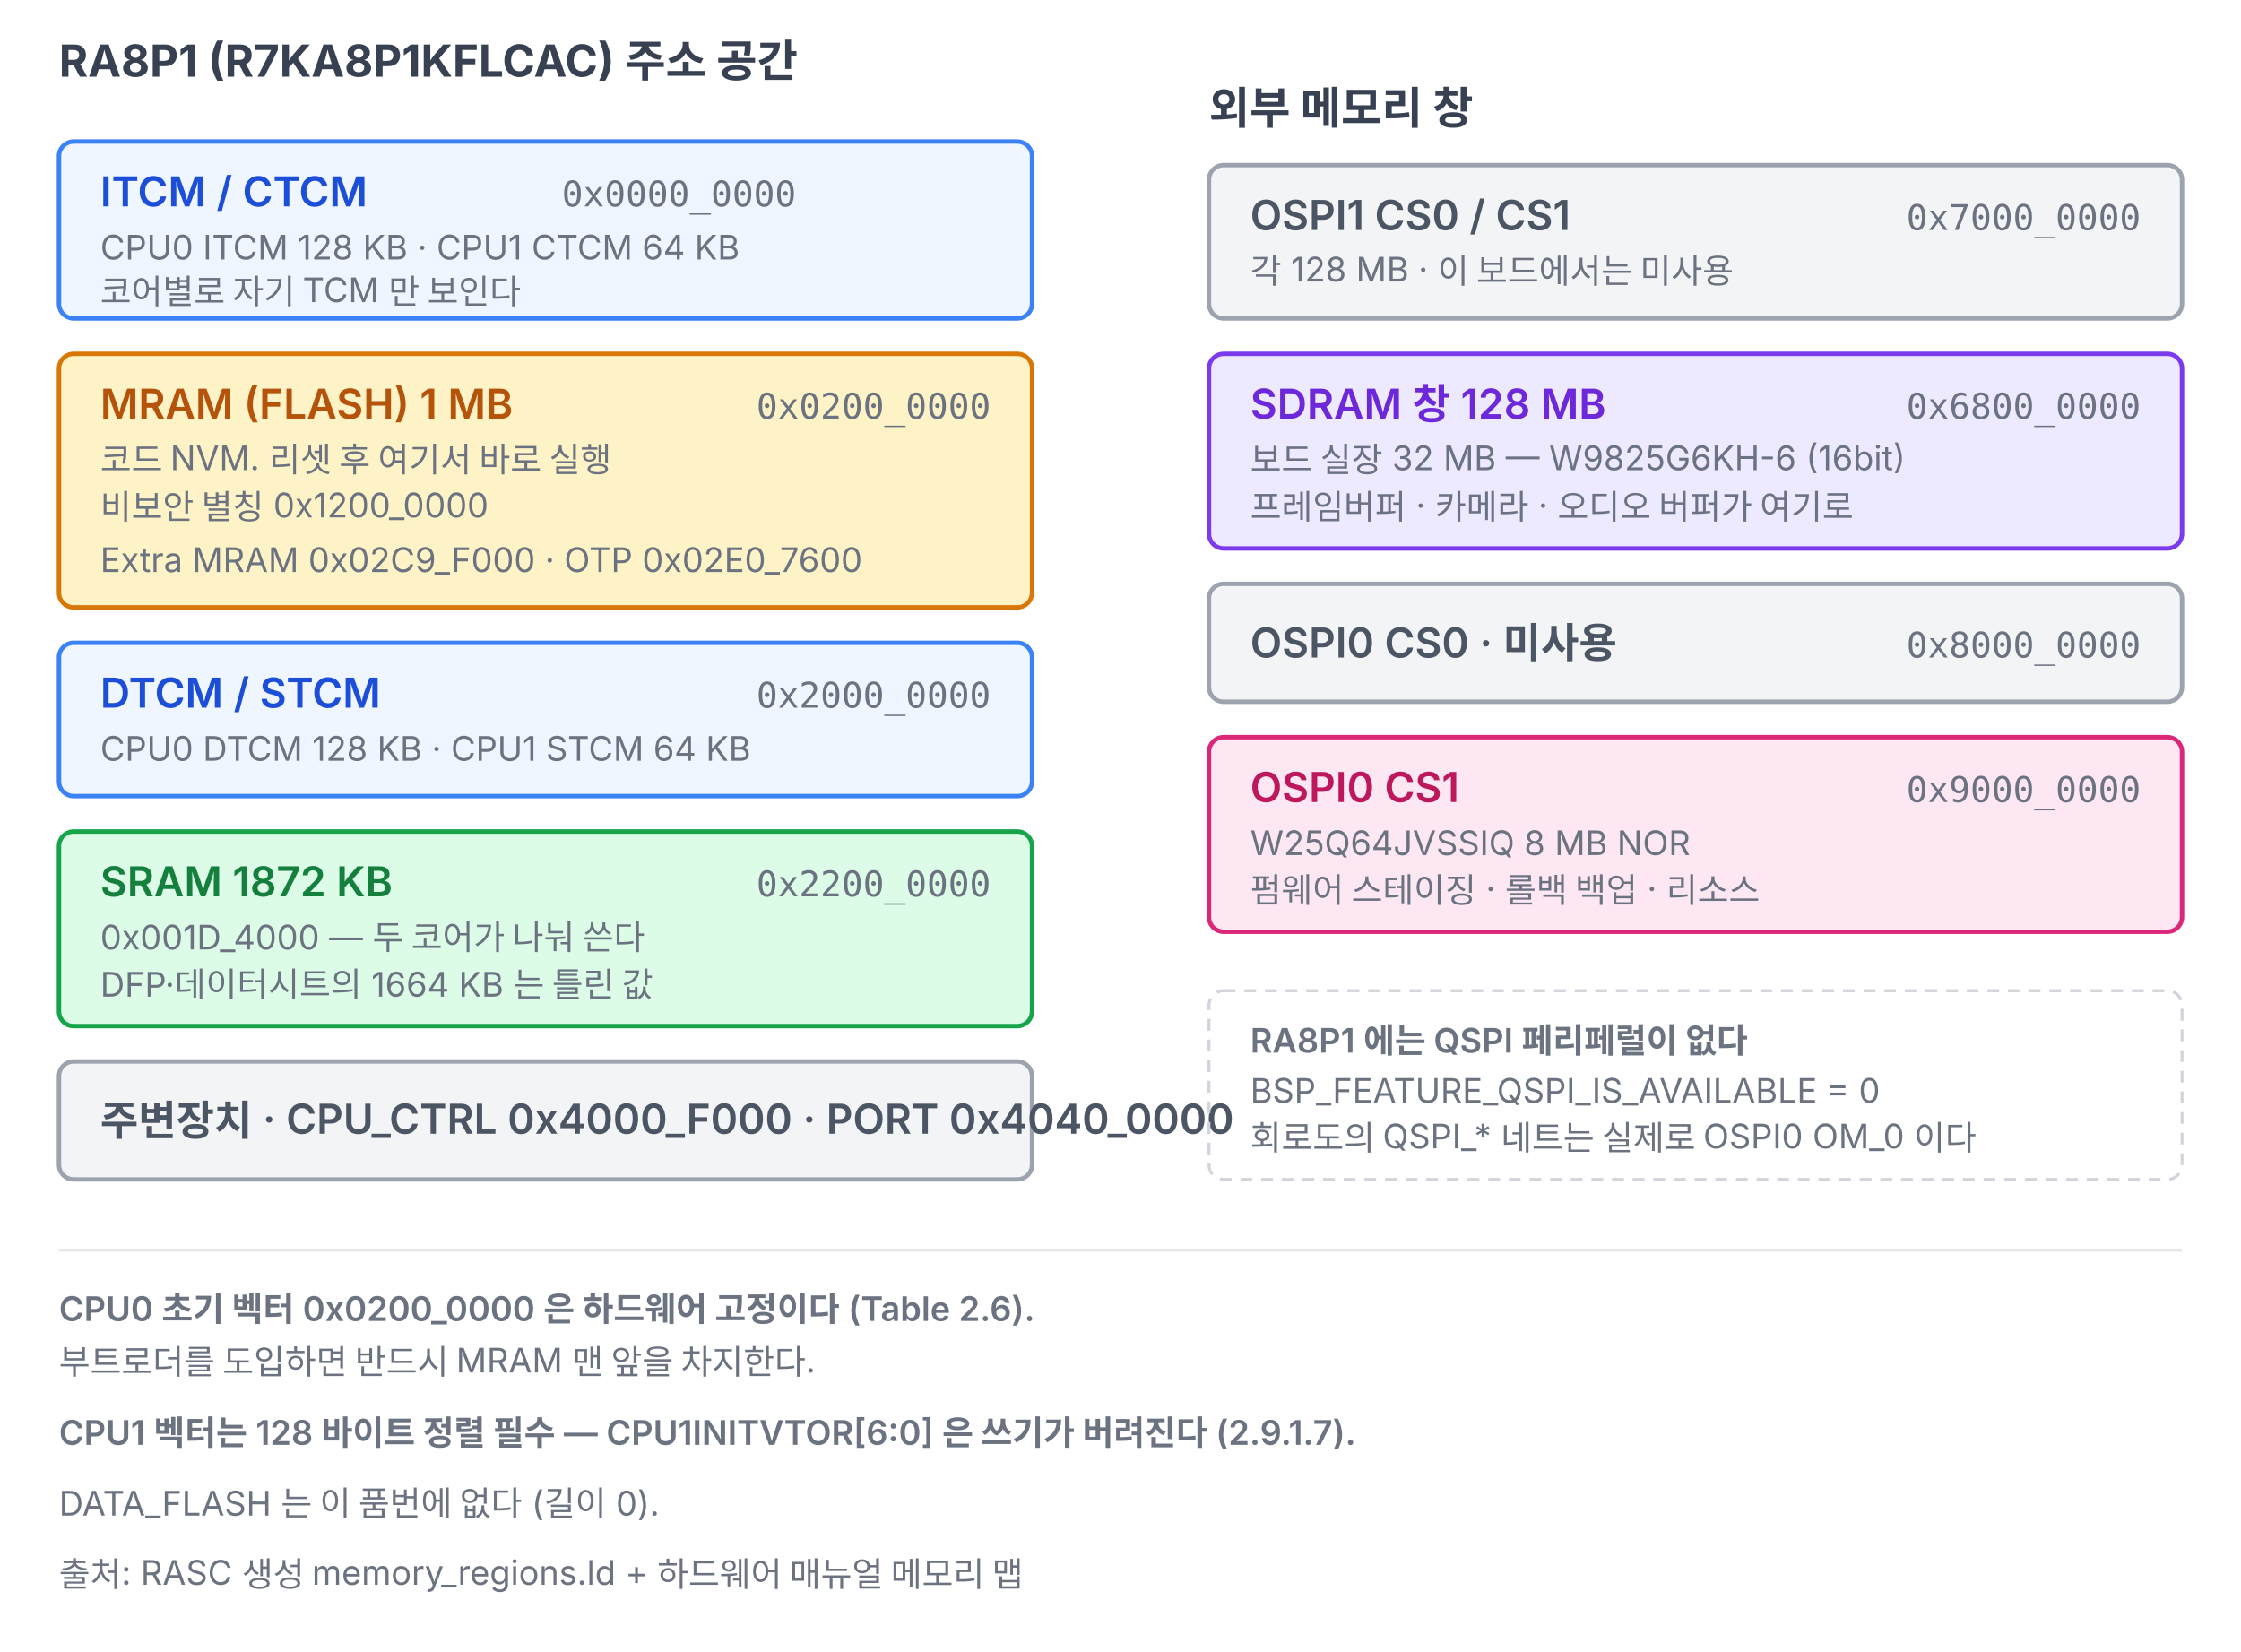
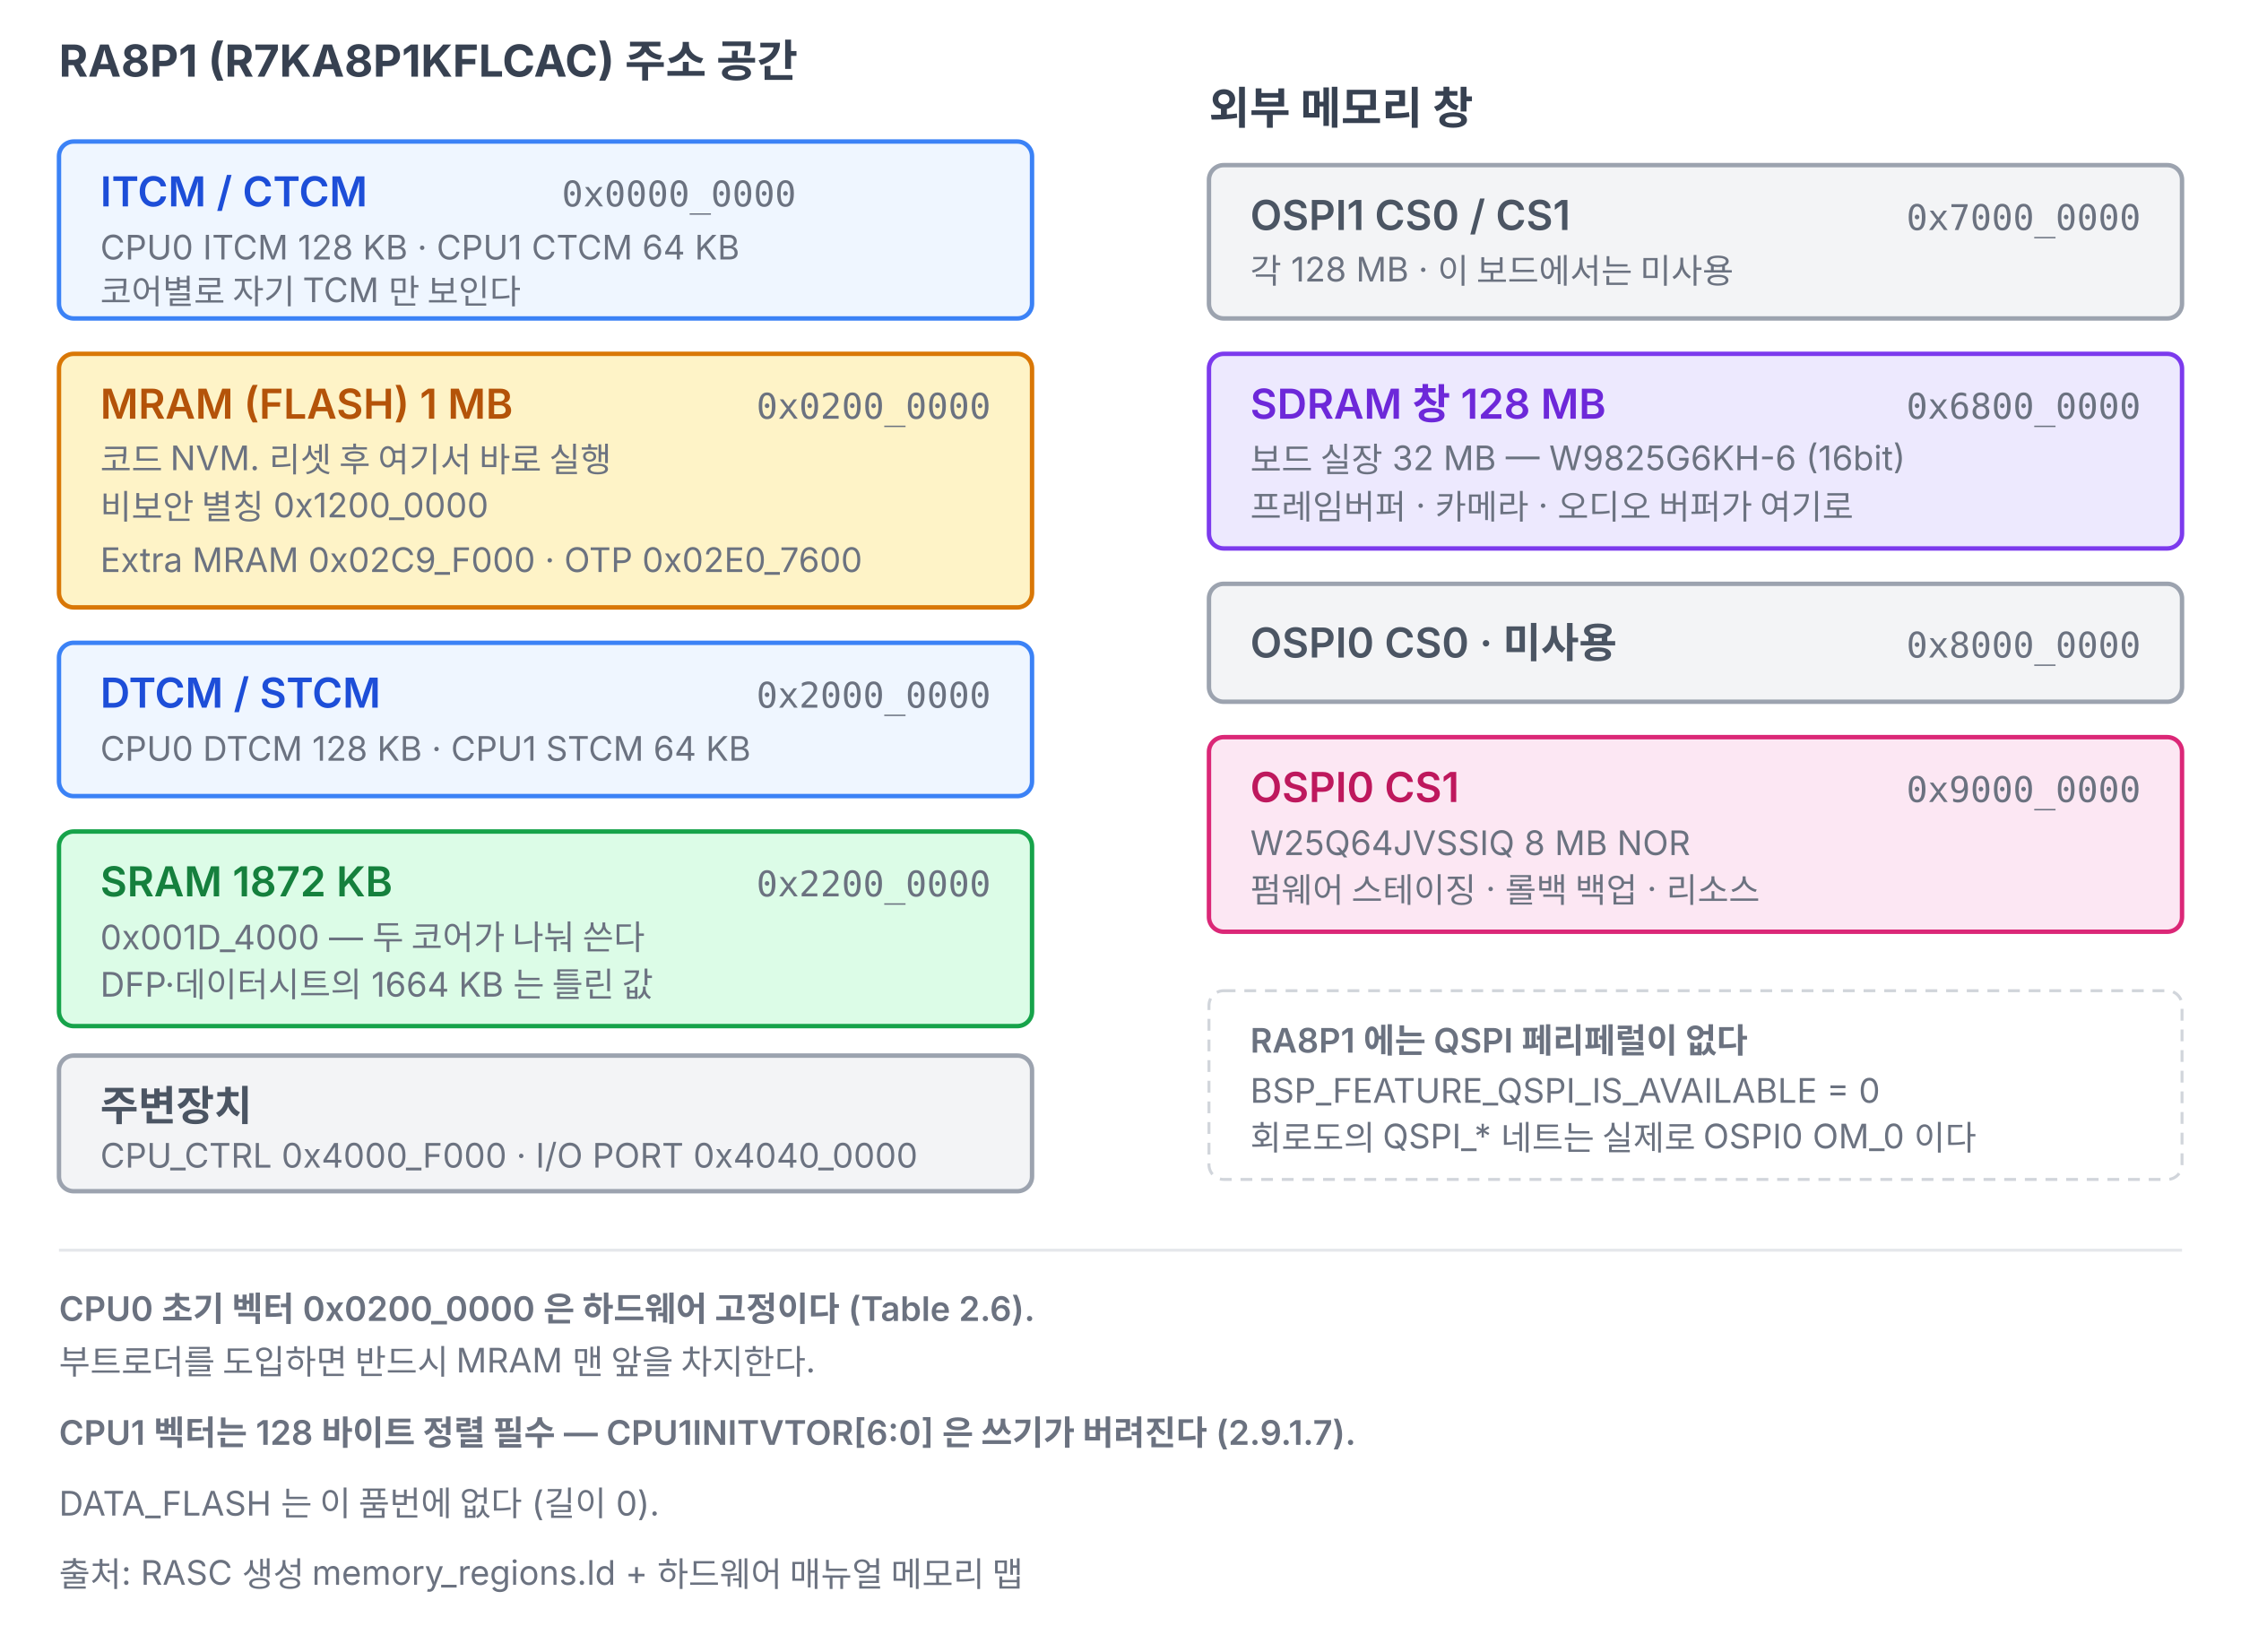
<svg xmlns="http://www.w3.org/2000/svg" viewBox="0 0 760 560" width="760" height="560" font-family="-apple-system, BlinkMacSystemFont, 'Segoe UI', 'Noto Sans KR', sans-serif">
  <style>
    .addr { font-size: 12px; fill: #6b7280; font-family: ui-monospace, Menlo, Consolas, monospace; }
    .name { font-size: 14px; font-weight: 600; }
    .sub  { font-size: 11.5px; fill: #6b7280; }
    .ttl  { font-size: 15px; font-weight: 700; fill: #374151; }
    .box  { stroke-width: 1.5; }
  </style>
  <text x="20" y="26" class="ttl">RA8P1 (R7KA8P1KFLCAC) 주소 공간</text>
  <rect x="20" y="48" width="330" height="60" rx="5" class="box" fill="#eff6ff" stroke="#3b82f6" />
  <text x="34" y="70" class="name" fill="#1d4ed8">ITCM / CTCM</text>
  <text x="34" y="88" class="sub">CPU0 ITCM 128 KB · CPU1 CTCM 64 KB</text>
  <text x="34" y="103" class="sub">코어별로 자기 TCM 만 보인다</text>
  <text x="270" y="70" class="addr" text-anchor="end">0x0000_0000</text>
  <rect x="20" y="120" width="330" height="86" rx="5" class="box" fill="#fef3c7" stroke="#d97706" />
  <text x="34" y="142" class="name" fill="#b45309">MRAM (FLASH)  1 MB</text>
  <text x="34" y="160" class="sub">코드 NVM. 리셋 후 여기서 바로 실행</text>
  <text x="34" y="176" class="sub">비보안 별칭 0x1200_0000</text>
  <text x="34" y="194" class="sub">Extra MRAM 0x02C9_F000 · OTP 0x02E0_7600</text>
  <text x="336" y="142" class="addr" text-anchor="end">0x0200_0000</text>
  <rect x="20" y="218" width="330" height="52" rx="5" class="box" fill="#eff6ff" stroke="#3b82f6" />
  <text x="34" y="240" class="name" fill="#1d4ed8">DTCM / STCM</text>
  <text x="34" y="258" class="sub">CPU0 DTCM 128 KB · CPU1 STCM 64 KB</text>
  <text x="336" y="240" class="addr" text-anchor="end">0x2000_0000</text>
  <rect x="20" y="282" width="330" height="66" rx="5" class="box" fill="#dcfce7" stroke="#16a34a" />
  <text x="34" y="304" class="name" fill="#15803d">SRAM  1872 KB</text>
  <text x="34" y="322" class="sub">0x001D_4000 — 두 코어가 나눠 쓴다</text>
  <text x="34" y="338" class="sub">DFP·데이터시트의 1664 KB 는 틀린 값</text>
  <text x="336" y="304" class="addr" text-anchor="end">0x2200_0000</text>
-   <rect x="20" y="360" width="330" height="40" rx="5" class="box" fill="#f3f4f6" stroke="#9ca3af" />
-   <text x="34" y="385" class="name" fill="#4b5563">주변장치  ·  CPU_CTRL 0x4000_F000  ·  PORT 0x4040_0000</text>
+   <rect x="20" y="358" width="330" height="46" rx="5" class="box" fill="#f3f4f6" stroke="#9ca3af" />
+   <text x="34" y="380" class="name" fill="#4b5563">주변장치</text>
+   <text x="34" y="396" class="sub">CPU_CTRL 0x4000_F000 · I/O PORT 0x4040_0000</text>
  <text x="410" y="42" class="ttl">외부 메모리 창</text>
  <rect x="410" y="56" width="330" height="52" rx="5" class="box" fill="#f3f4f6" stroke="#9ca3af" />
  <text x="424" y="78" class="name" fill="#4b5563">OSPI1 CS0 / CS1</text>
  <text x="424" y="96" class="sub">각 128 MB · 이 보드에서는 미사용</text>
  <text x="726" y="78" class="addr" text-anchor="end">0x7000_0000</text>
  <rect x="410" y="120" width="330" height="66" rx="5" class="box" fill="#ede9fe" stroke="#7c3aed" />
  <text x="424" y="142" class="name" fill="#6d28d9">SDRAM  창 128 MB</text>
  <text x="424" y="160" class="sub">보드 실장 32 MB — W9825G6KH-6 (16bit)</text>
  <text x="424" y="176" class="sub">프레임버퍼 · 카메라 · 오디오 버퍼가 여기로</text>
  <text x="726" y="142" class="addr" text-anchor="end">0x6800_0000</text>
  <rect x="410" y="198" width="330" height="40" rx="5" class="box" fill="#f3f4f6" stroke="#9ca3af" />
  <text x="424" y="223" class="name" fill="#4b5563">OSPI0 CS0  ·  미사용</text>
  <text x="726" y="223" class="addr" text-anchor="end">0x8000_0000</text>
  <rect x="410" y="250" width="330" height="66" rx="5" class="box" fill="#fce7f3" stroke="#db2777" />
  <text x="424" y="272" class="name" fill="#be185d">OSPI0 CS1</text>
  <text x="424" y="290" class="sub">W25Q64JVSSIQ  8 MB NOR</text>
  <text x="424" y="306" class="sub">펌웨어 스테이징 · 롤백 백업 · 리소스</text>
  <text x="726" y="272" class="addr" text-anchor="end">0x9000_0000</text>
  <rect x="410" y="336" width="330" height="64" rx="5" fill="none" stroke="#d1d5db" stroke-dasharray="4 3" />
  <text x="424" y="357" class="sub" font-weight="600" fill="#4b5563">RA8P1 에는 QSPI 페리페럴이 없다</text>
  <text x="424" y="374" class="sub">BSP_FEATURE_QSPI_IS_AVAILABLE = 0</text>
  <text x="424" y="390" class="sub">회로도의 QSPI_* 네트는 실제로 OSPI0 OM_0 이다</text>
  <line x1="20" y1="424" x2="740" y2="424" stroke="#e5e7eb" />
  <text x="20" y="448" class="sub" font-weight="600" fill="#4b5563">CPU0 초기 벡터 0x0200_0000 은 하드웨어 고정이다 (Table 2.6).</text>
  <text x="20" y="466" class="sub">부트로더를 도입하면 반드시 MRAM 맨 앞을 차지한다.</text>
  <text x="20" y="490" class="sub" font-weight="600" fill="#4b5563">CPU1 벡터는 128 바이트 정렬 필수 — CPU1INITVTOR[6:0] 은 쓰기가 버려진다 (2.9.1.7).</text>
  <text x="20" y="514" class="sub">DATA_FLASH 는 이 품번에 없다 (길이 0).</text>
  <text x="20" y="538" class="sub">출처: RASC 생성 memory_regions.ld + 하드웨어 매뉴얼 메모리 맵</text>
</svg>
